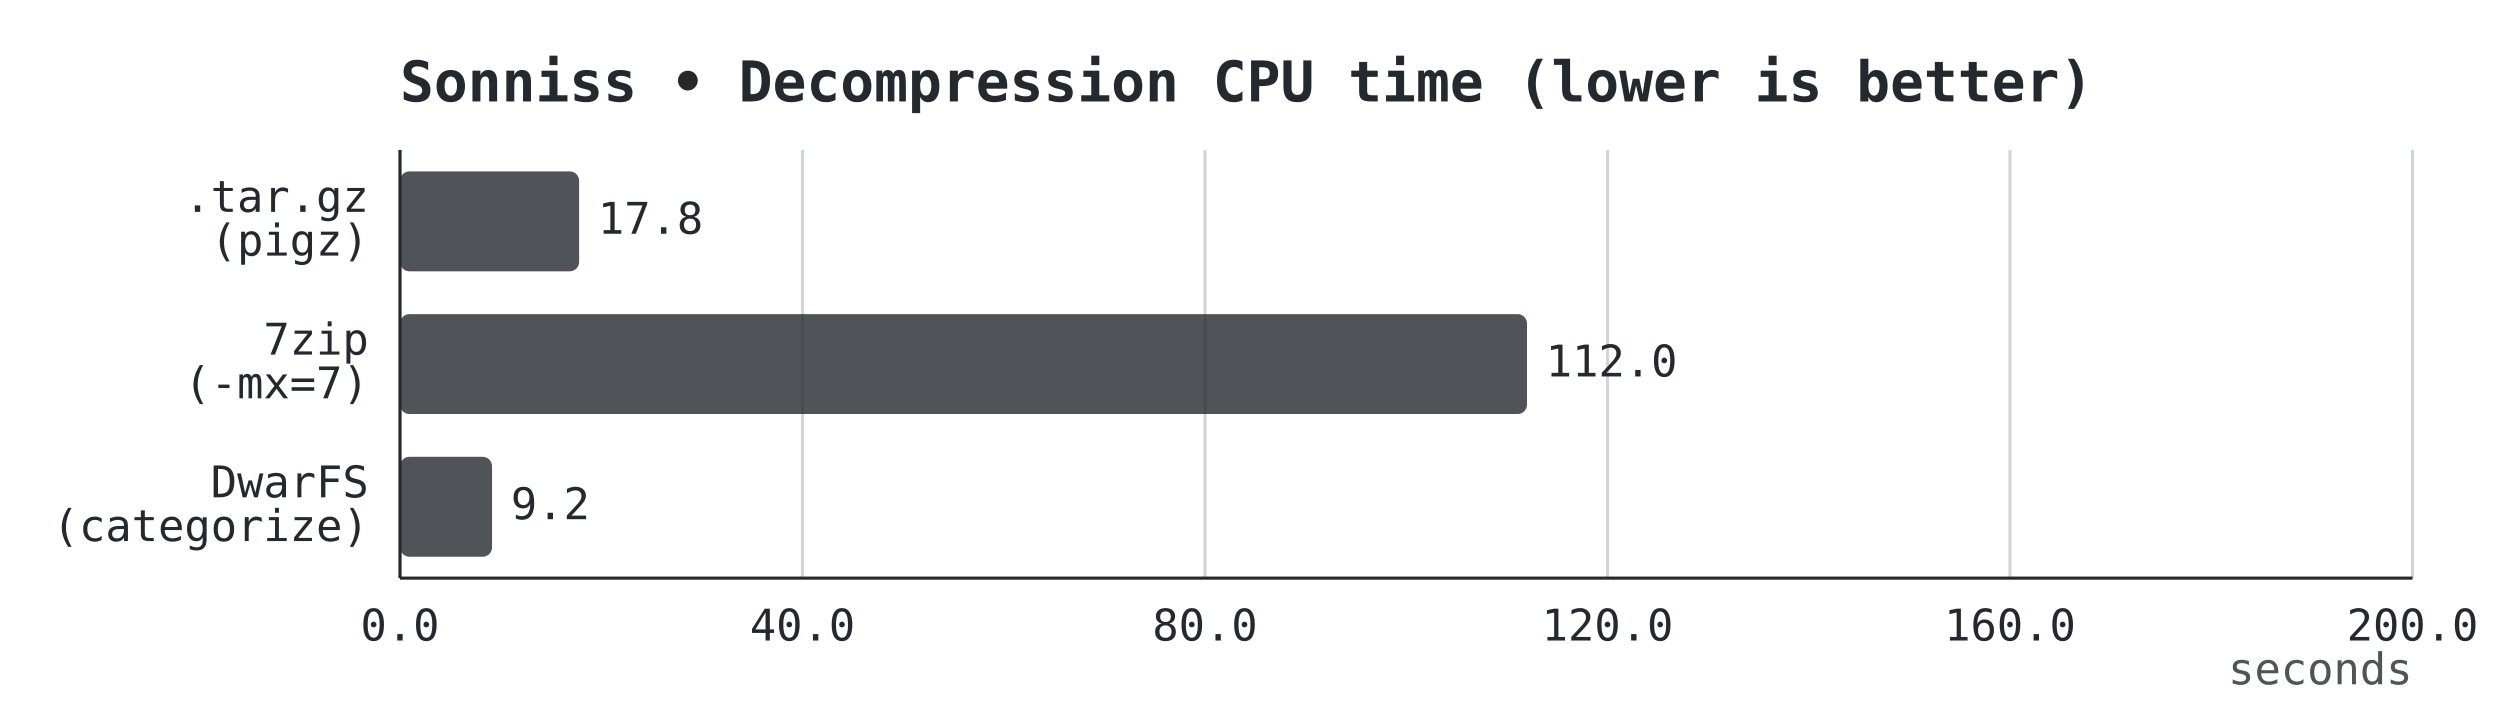
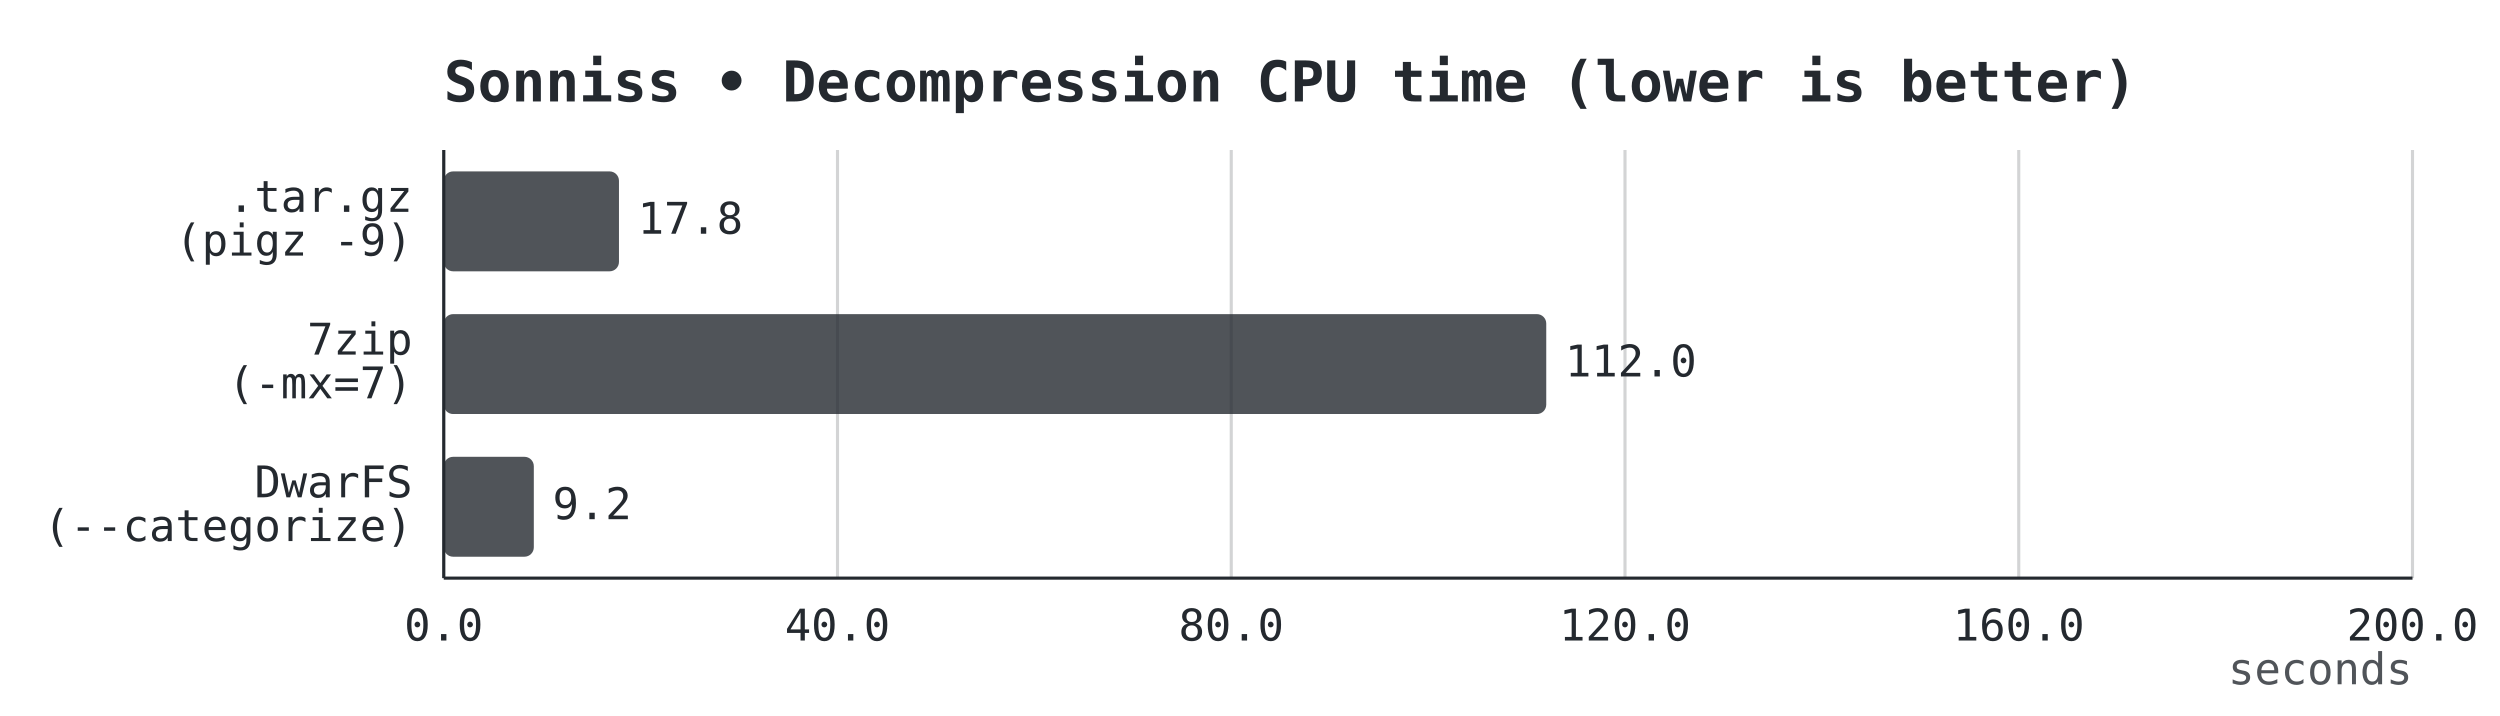
<svg xmlns="http://www.w3.org/2000/svg" width="800" height="229" viewBox="0 0 800 229" role="img" aria-label="Sonniss • Decompression CPU time (lower is better)">
  <style>
    :root {
      color: var(--fgColor-default, #24292f);
      font-family: ui-monospace, SFMono-Regular, Menlo, Consolas, monospace;
    }
    @media (prefers-color-scheme: dark) {
      :root { color: var(--fgColor-default, #c9d1d9); }
    }
    .t { fill: currentColor; font-size: 14px; dominant-baseline: middle; }
    .title { font-weight: 600; font-size: 18px; dominant-baseline: hanging; }
    .axis { stroke: currentColor; stroke-width: 1; }
    .grid { stroke: currentColor; stroke-width: 1; opacity: .2; }
    .bar { fill: currentColor; opacity: .8; }
    .unit { opacity: .8; font-size: 14px; }
  </style>
  <rect x="0" y="0" width="800" height="229" fill="none" />
-   <text x="128" y="20" class="t title">Sonniss • Decompression CPU time (lower is better)</text>
-   <line x1="128" y1="185" x2="772" y2="185" class="axis" />
-   <line x1="128" y1="48" x2="128" y2="185" class="axis" />
-   <line x1="128.00" y1="48" x2="128.00" y2="185" class="grid" />
-   <text x="128.00" y="201" class="t" text-anchor="middle">0.0</text>
-   <line x1="256.80" y1="48" x2="256.80" y2="185" class="grid" />
-   <text x="256.80" y="201" class="t" text-anchor="middle">40.0</text>
-   <line x1="385.60" y1="48" x2="385.60" y2="185" class="grid" />
-   <text x="385.60" y="201" class="t" text-anchor="middle">80.0</text>
-   <line x1="514.40" y1="48" x2="514.40" y2="185" class="grid" />
-   <text x="514.40" y="201" class="t" text-anchor="middle">120.0</text>
-   <line x1="643.20" y1="48" x2="643.20" y2="185" class="grid" />
-   <text x="643.20" y="201" class="t" text-anchor="middle">160.0</text>
+   <text x="142" y="20" class="t title">Sonniss • Decompression CPU time (lower is better)</text>
+   <line x1="142" y1="185" x2="772" y2="185" class="axis" />
+   <line x1="142" y1="48" x2="142" y2="185" class="axis" />
+   <line x1="142.00" y1="48" x2="142.00" y2="185" class="grid" />
+   <text x="142.00" y="201" class="t" text-anchor="middle">0.0</text>
+   <line x1="268.00" y1="48" x2="268.00" y2="185" class="grid" />
+   <text x="268.00" y="201" class="t" text-anchor="middle">40.0</text>
+   <line x1="394.00" y1="48" x2="394.00" y2="185" class="grid" />
+   <text x="394.00" y="201" class="t" text-anchor="middle">80.0</text>
+   <line x1="520.00" y1="48" x2="520.00" y2="185" class="grid" />
+   <text x="520.00" y="201" class="t" text-anchor="middle">120.0</text>
+   <line x1="646.00" y1="48" x2="646.00" y2="185" class="grid" />
+   <text x="646.00" y="201" class="t" text-anchor="middle">160.0</text>
  <line x1="772.00" y1="48" x2="772.00" y2="185" class="grid" />
  <text x="772.00" y="201" class="t" text-anchor="middle">200.0</text>
  <text x="772" y="215" class="t unit" text-anchor="end">seconds</text>
-   <rect class="bar" x="128.00" y="54.85" width="57.32" height="31.97" rx="3" ry="3" />
-   <text x="118.00" y="63.83" class="t" text-anchor="end">.tar.gz</text>
-   <text x="118.00" y="77.83" class="t" text-anchor="end">(pigz)</text>
-   <text x="191.32" y="70.83" class="t">17.8</text>
-   <rect class="bar" x="128.00" y="100.52" width="360.64" height="31.97" rx="3" ry="3" />
-   <text x="118.00" y="109.50" class="t" text-anchor="end">7zip</text>
-   <text x="118.00" y="123.50" class="t" text-anchor="end">(-mx=7)</text>
-   <text x="494.64" y="116.50" class="t">112.0</text>
-   <rect class="bar" x="128.00" y="146.18" width="29.46" height="31.97" rx="3" ry="3" />
-   <text x="118.00" y="155.17" class="t" text-anchor="end">DwarFS</text>
-   <text x="118.00" y="169.17" class="t" text-anchor="end">(categorize)</text>
-   <text x="163.46" y="162.17" class="t">9.2</text>
+   <rect class="bar" x="142.00" y="54.85" width="56.07" height="31.97" rx="3" ry="3" />
+   <text x="132.00" y="63.83" class="t" text-anchor="end">.tar.gz</text>
+   <text x="132.00" y="77.83" class="t" text-anchor="end">(pigz -9)</text>
+   <text x="204.07" y="70.83" class="t">17.8</text>
+   <rect class="bar" x="142.00" y="100.52" width="352.80" height="31.97" rx="3" ry="3" />
+   <text x="132.00" y="109.50" class="t" text-anchor="end">7zip</text>
+   <text x="132.00" y="123.50" class="t" text-anchor="end">(-mx=7)</text>
+   <text x="500.80" y="116.50" class="t">112.0</text>
+   <rect class="bar" x="142.00" y="146.18" width="28.82" height="31.97" rx="3" ry="3" />
+   <text x="132.00" y="155.17" class="t" text-anchor="end">DwarFS</text>
+   <text x="132.00" y="169.17" class="t" text-anchor="end">(--categorize)</text>
+   <text x="176.82" y="162.17" class="t">9.2</text>
</svg>
